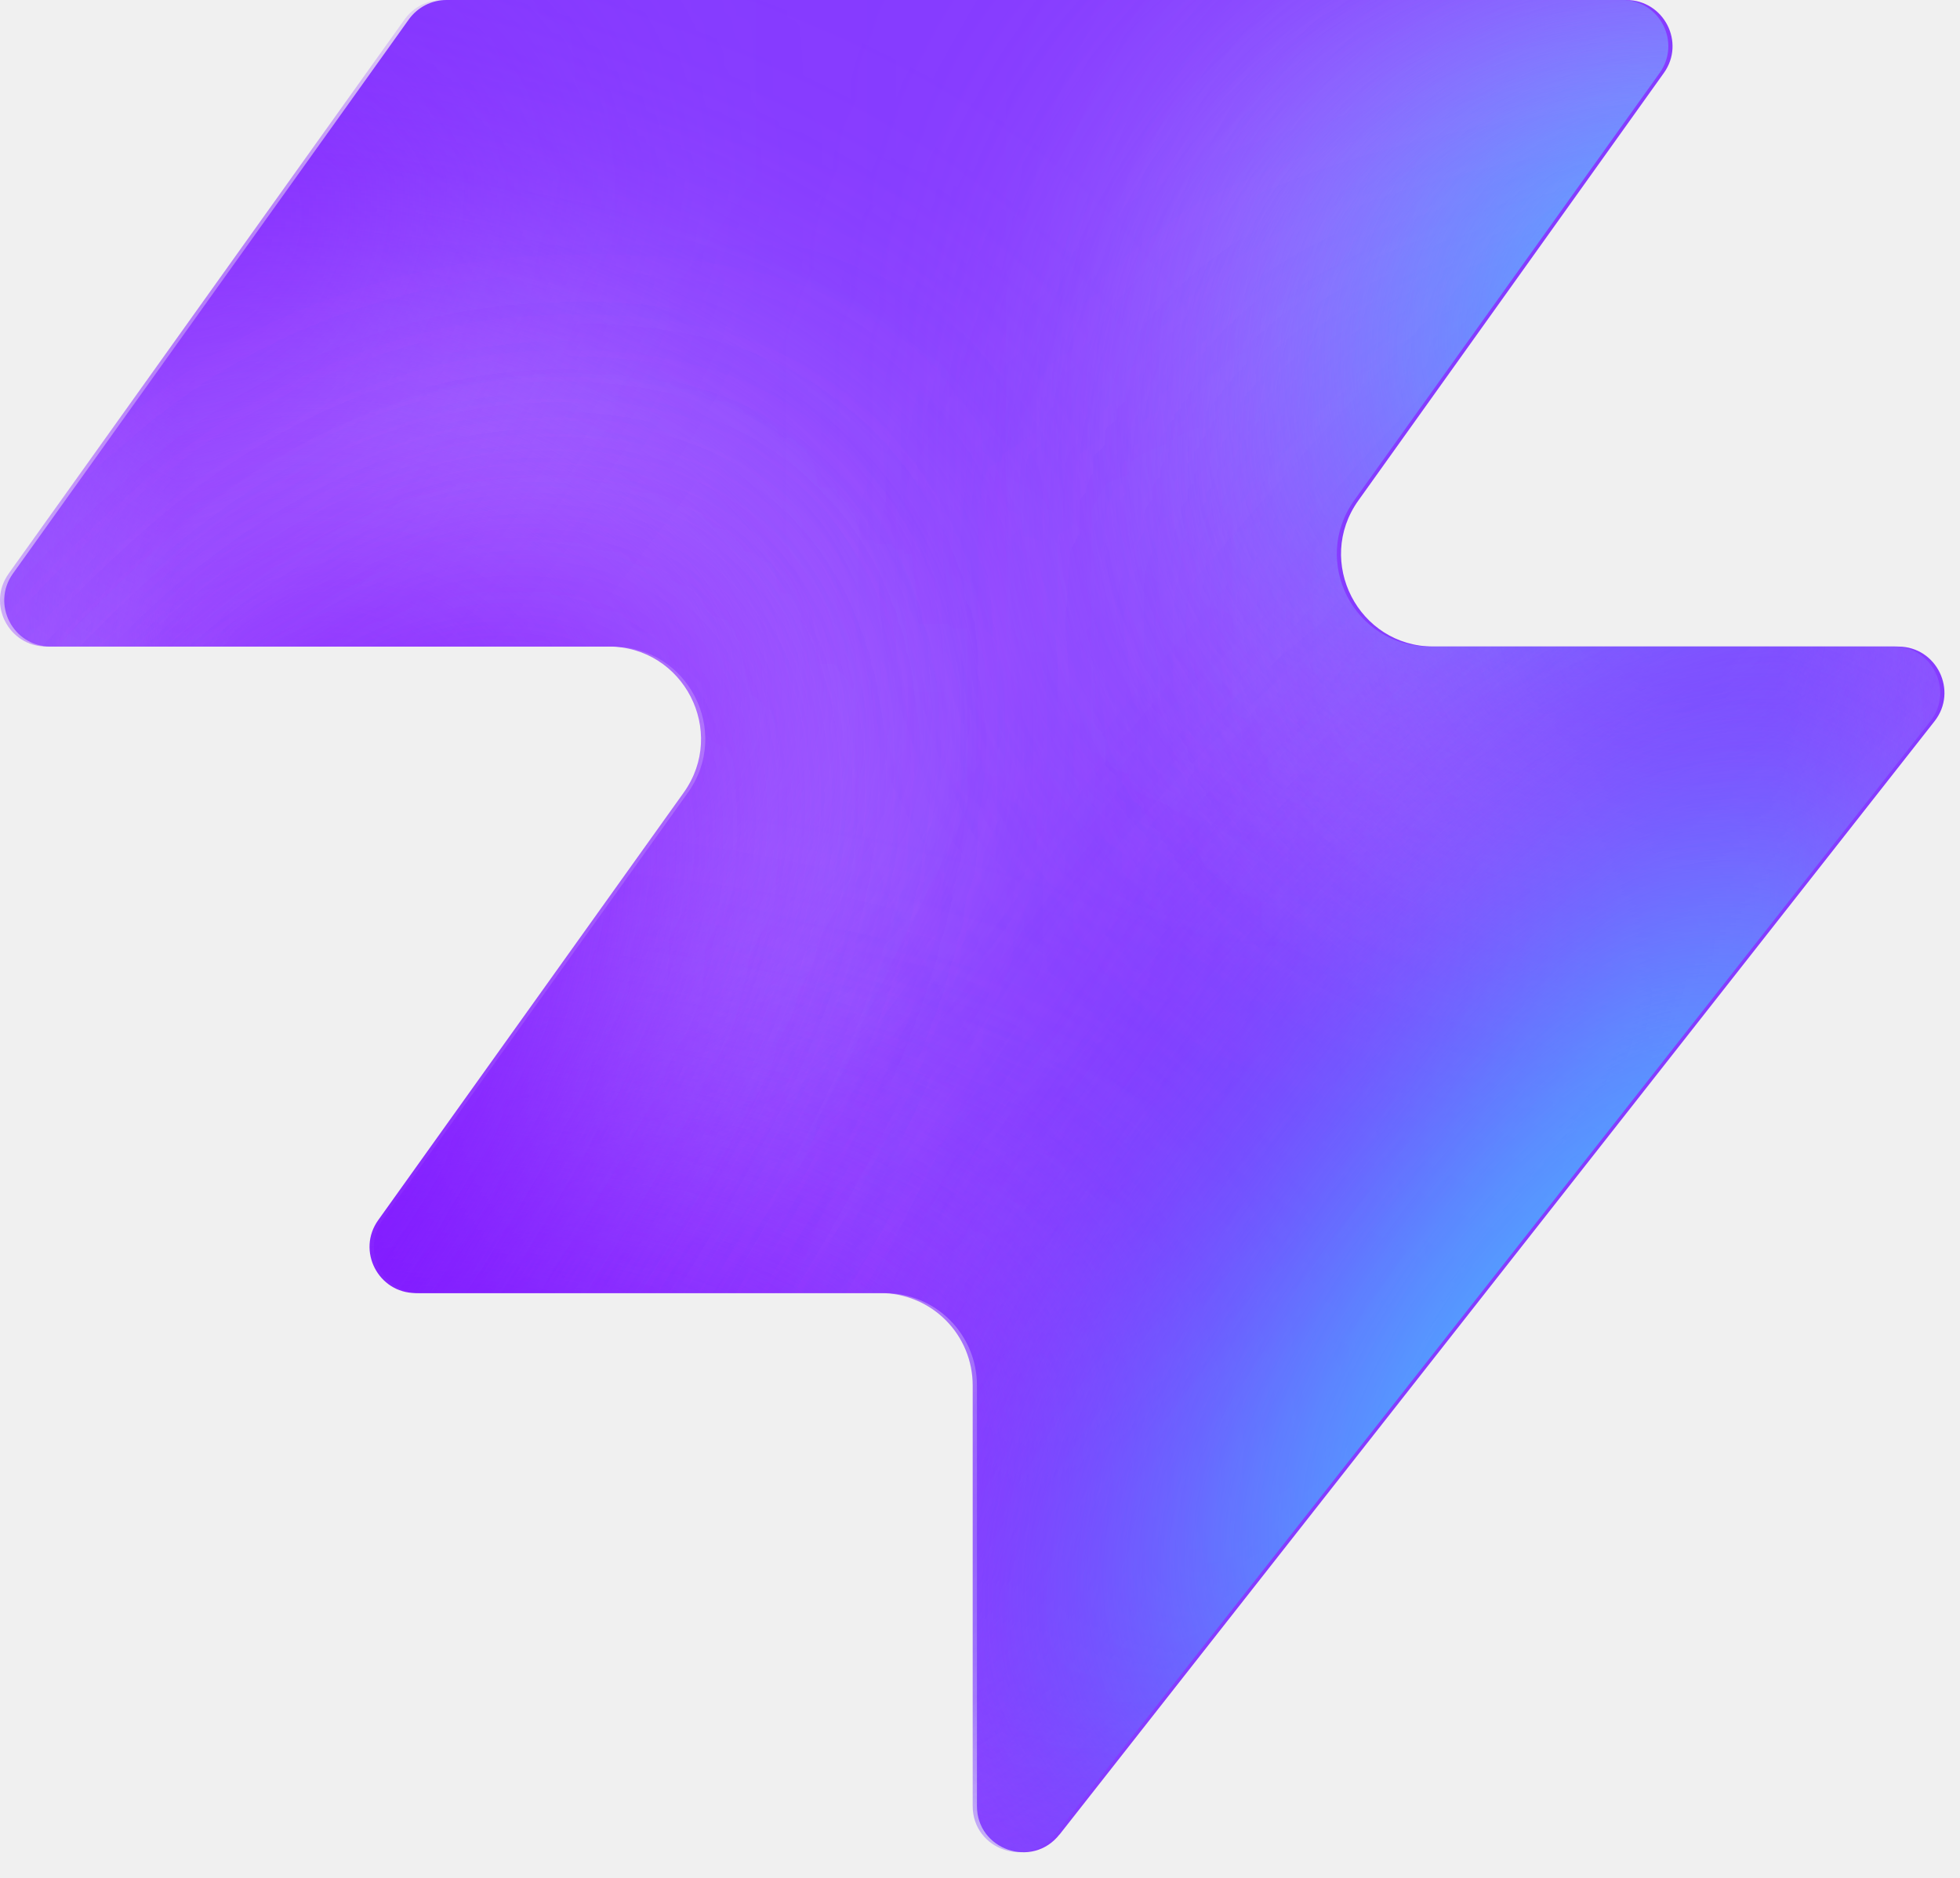
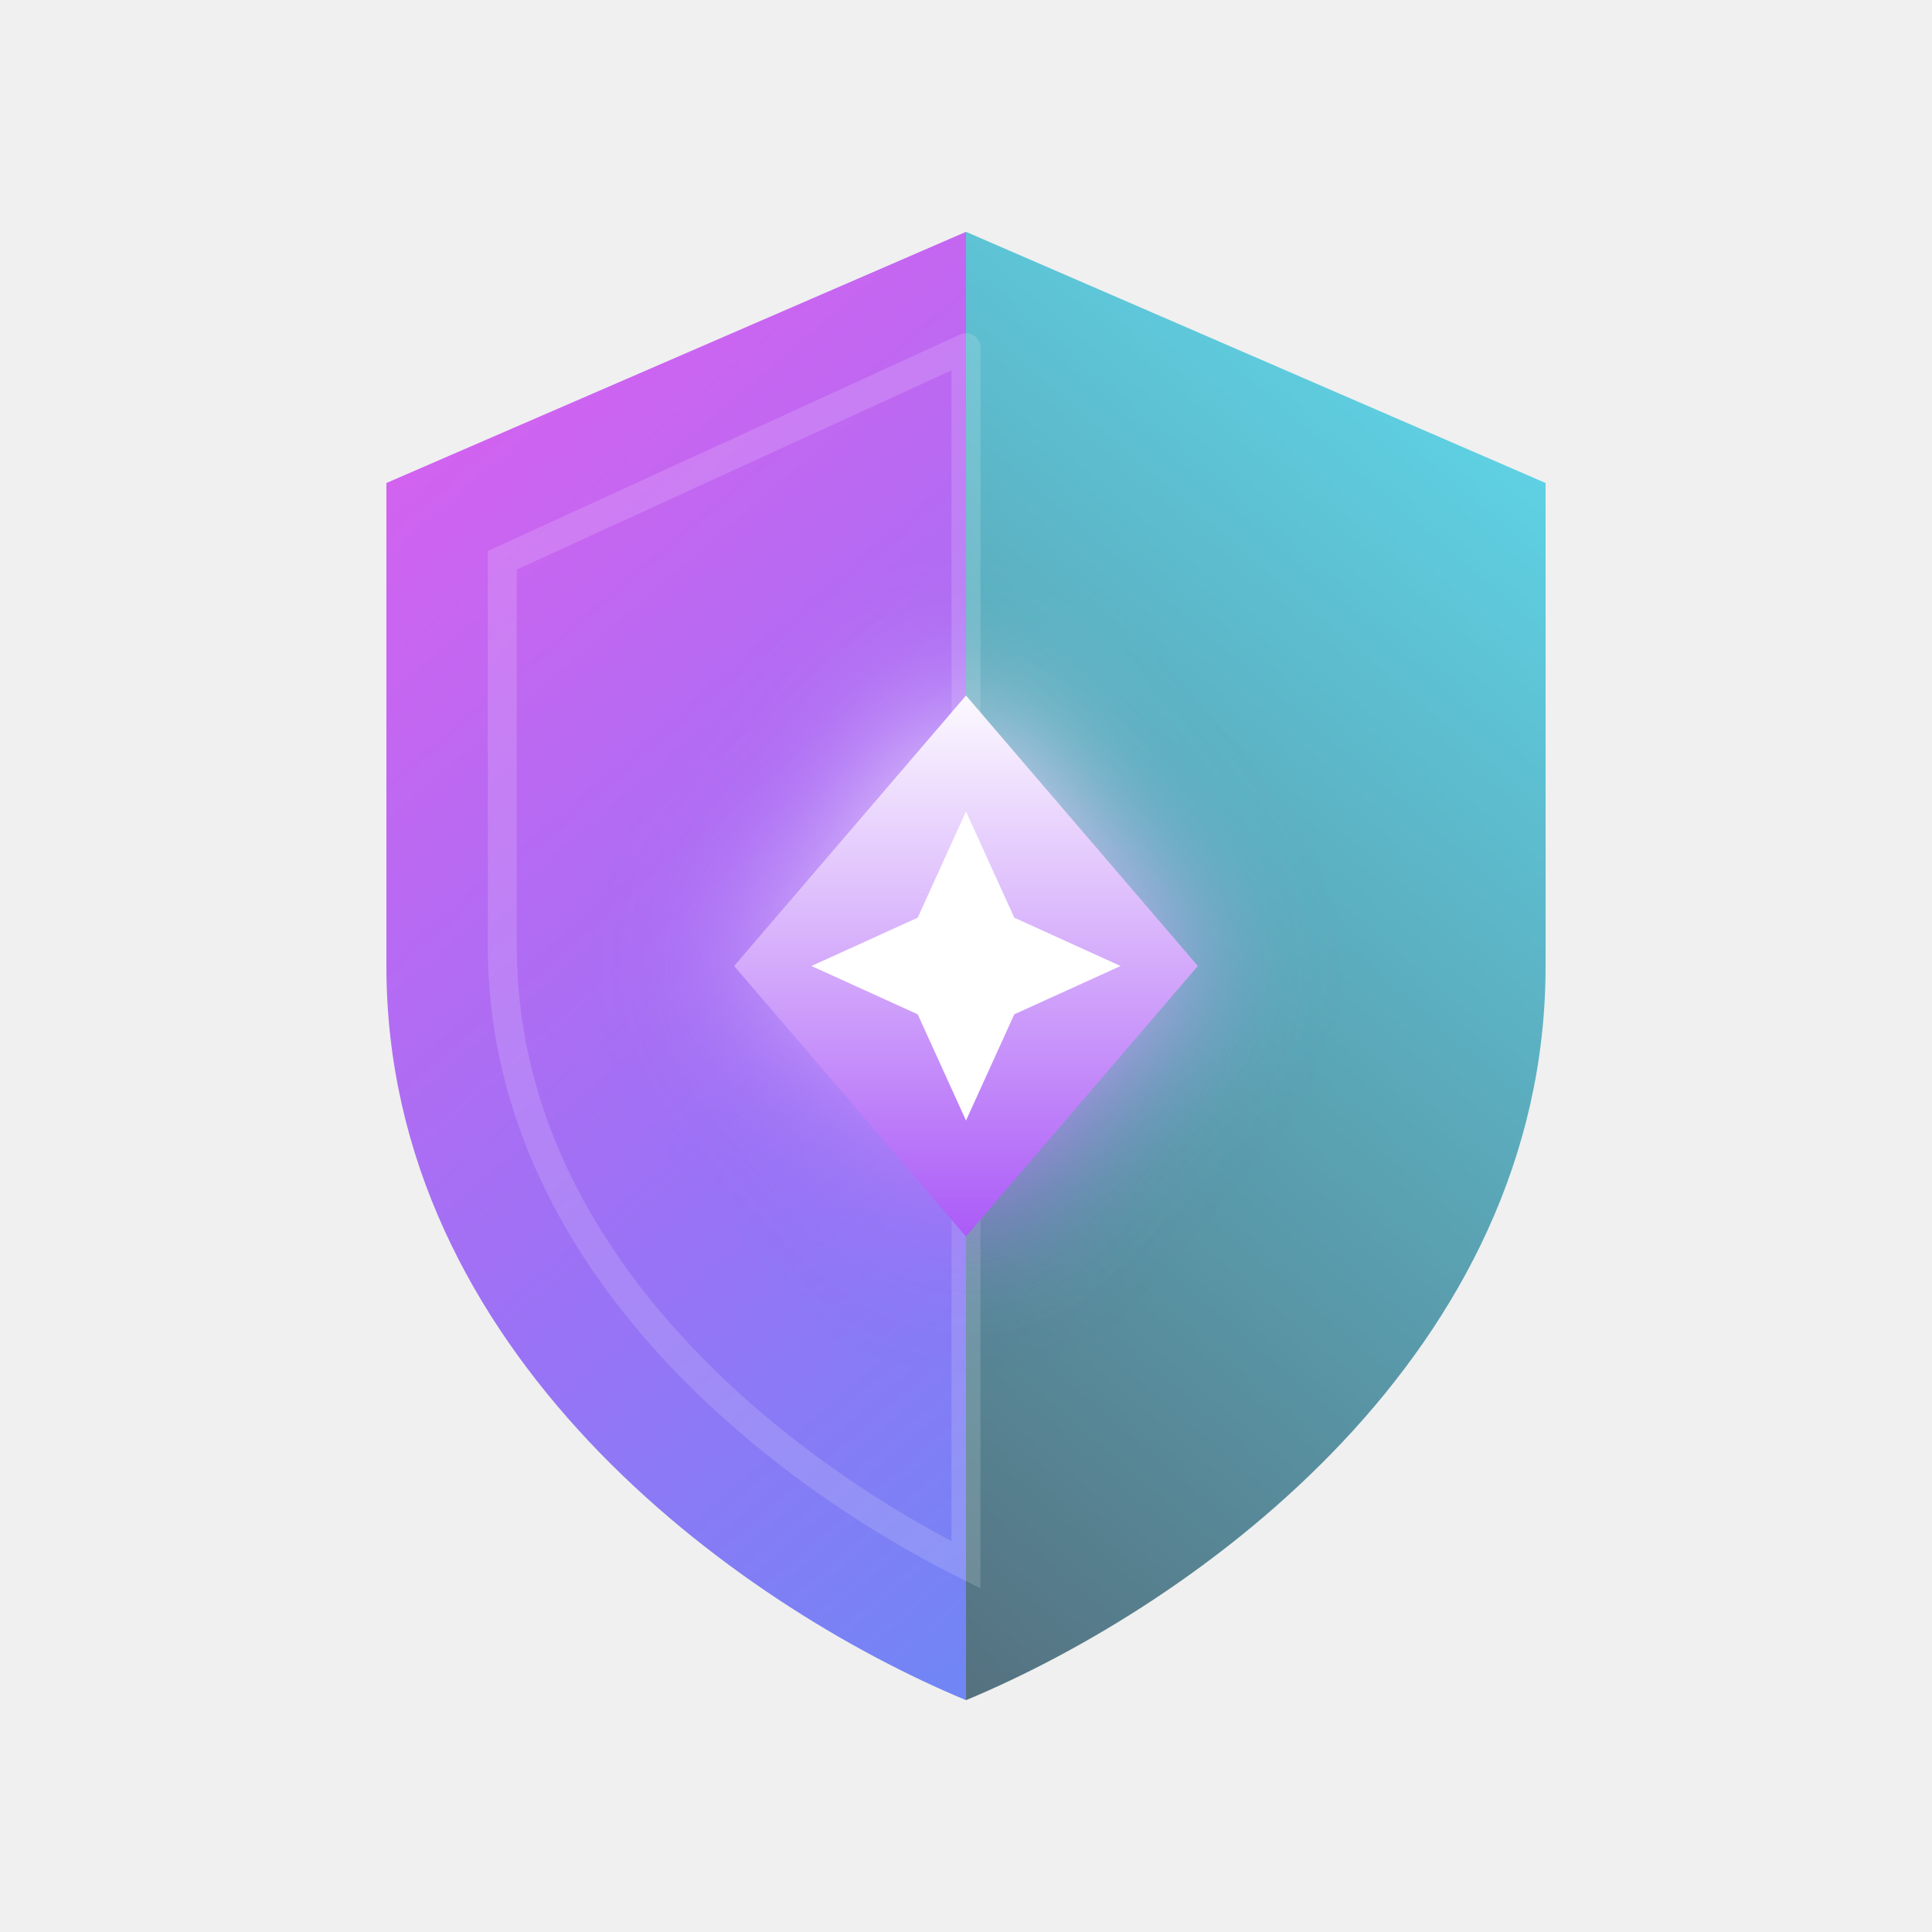
- <svg xmlns="http://www.w3.org/2000/svg" width="48" height="46" fill="none" viewBox="0 0 48 46">
-   <path fill="#863bff" d="M25.946 44.938c-.664.845-2.021.375-2.021-.698V33.937a2.26 2.26 0 0 0-2.262-2.262H10.287c-.92 0-1.456-1.04-.92-1.788l7.48-10.471c1.07-1.497 0-3.578-1.842-3.578H1.237c-.92 0-1.456-1.04-.92-1.788L10.013.474c.214-.297.556-.474.92-.474h28.894c.92 0 1.456 1.04.92 1.788l-7.48 10.471c-1.07 1.498 0 3.579 1.842 3.579h11.377c.943 0 1.473 1.088.89 1.83L25.947 44.94z" style="fill:#863bff;fill:color(display-p3 .525 .23 1);fill-opacity:1" />
-   <mask id="a" width="48" height="46" x="0" y="0" maskUnits="userSpaceOnUse" style="mask-type:alpha">
-     <path fill="#000" d="M25.842 44.938c-.664.844-2.021.375-2.021-.698V33.937a2.26 2.26 0 0 0-2.262-2.262H10.183c-.92 0-1.456-1.04-.92-1.788l7.48-10.471c1.07-1.498 0-3.579-1.842-3.579H1.133c-.92 0-1.456-1.04-.92-1.787L9.91.473c.214-.297.556-.474.92-.474h28.894c.92 0 1.456 1.04.92 1.788l-7.48 10.471c-1.07 1.498 0 3.578 1.842 3.578h11.377c.943 0 1.473 1.088.89 1.832L25.843 44.94z" style="fill:#000;fill-opacity:1" />
-   </mask>
-   <g mask="url(#a)">
-     <g filter="url(#b)">
-       <ellipse cx="5.508" cy="14.704" fill="#ede6ff" rx="5.508" ry="14.704" style="fill:#ede6ff;fill:color(display-p3 .927 .903 1);fill-opacity:1" transform="matrix(.00324 1 1 -.00324 -4.47 31.516)" />
-     </g>
-     <g filter="url(#c)">
-       <ellipse cx="10.399" cy="29.851" fill="#ede6ff" rx="10.399" ry="29.851" style="fill:#ede6ff;fill:color(display-p3 .927 .903 1);fill-opacity:1" transform="matrix(.00324 1 1 -.00324 -39.328 7.883)" />
-     </g>
-     <g filter="url(#d)">
-       <ellipse cx="5.508" cy="30.487" fill="#7e14ff" rx="5.508" ry="30.487" style="fill:#7e14ff;fill:color(display-p3 .492 .077 1);fill-opacity:1" transform="rotate(89.814 -25.913 -14.639)scale(1 -1)" />
-     </g>
-     <g filter="url(#e)">
-       <ellipse cx="5.508" cy="30.599" fill="#7e14ff" rx="5.508" ry="30.599" style="fill:#7e14ff;fill:color(display-p3 .492 .077 1);fill-opacity:1" transform="rotate(89.814 -32.644 -3.334)scale(1 -1)" />
-     </g>
-     <g filter="url(#f)">
-       <ellipse cx="5.508" cy="30.599" fill="#7e14ff" rx="5.508" ry="30.599" style="fill:#7e14ff;fill:color(display-p3 .492 .077 1);fill-opacity:1" transform="matrix(.00324 1 1 -.00324 -34.34 30.47)" />
-     </g>
-     <g filter="url(#g)">
-       <ellipse cx="14.072" cy="22.078" fill="#ede6ff" rx="14.072" ry="22.078" style="fill:#ede6ff;fill:color(display-p3 .927 .903 1);fill-opacity:1" transform="rotate(93.35 24.506 48.493)scale(-1 1)" />
-     </g>
-     <g filter="url(#h)">
-       <ellipse cx="3.47" cy="21.501" fill="#7e14ff" rx="3.47" ry="21.501" style="fill:#7e14ff;fill:color(display-p3 .492 .077 1);fill-opacity:1" transform="rotate(89.009 28.708 47.59)scale(-1 1)" />
-     </g>
-     <g filter="url(#i)">
-       <ellipse cx="3.47" cy="21.501" fill="#7e14ff" rx="3.47" ry="21.501" style="fill:#7e14ff;fill:color(display-p3 .492 .077 1);fill-opacity:1" transform="rotate(89.009 28.708 47.59)scale(-1 1)" />
-     </g>
-     <g filter="url(#j)">
-       <ellipse cx=".387" cy="8.972" fill="#7e14ff" rx="4.407" ry="29.108" style="fill:#7e14ff;fill:color(display-p3 .492 .077 1);fill-opacity:1" transform="rotate(39.51 .387 8.972)" />
-     </g>
-     <g filter="url(#k)">
-       <ellipse cx="47.523" cy="-6.092" fill="#7e14ff" rx="4.407" ry="29.108" style="fill:#7e14ff;fill:color(display-p3 .492 .077 1);fill-opacity:1" transform="rotate(37.892 47.523 -6.092)" />
-     </g>
-     <g filter="url(#l)">
-       <ellipse cx="41.412" cy="6.333" fill="#47bfff" rx="5.971" ry="9.665" style="fill:#47bfff;fill:color(display-p3 .28 .748 1);fill-opacity:1" transform="rotate(37.892 41.412 6.333)" />
-     </g>
-     <g filter="url(#m)">
-       <ellipse cx="-1.879" cy="38.332" fill="#7e14ff" rx="4.407" ry="29.108" style="fill:#7e14ff;fill:color(display-p3 .492 .077 1);fill-opacity:1" transform="rotate(37.892 -1.88 38.332)" />
-     </g>
-     <g filter="url(#n)">
-       <ellipse cx="-1.879" cy="38.332" fill="#7e14ff" rx="4.407" ry="29.108" style="fill:#7e14ff;fill:color(display-p3 .492 .077 1);fill-opacity:1" transform="rotate(37.892 -1.88 38.332)" />
-     </g>
-     <g filter="url(#o)">
-       <ellipse cx="35.651" cy="29.907" fill="#7e14ff" rx="4.407" ry="29.108" style="fill:#7e14ff;fill:color(display-p3 .492 .077 1);fill-opacity:1" transform="rotate(37.892 35.651 29.907)" />
-     </g>
-     <g filter="url(#p)">
-       <ellipse cx="38.418" cy="32.4" fill="#47bfff" rx="5.971" ry="15.297" style="fill:#47bfff;fill:color(display-p3 .28 .748 1);fill-opacity:1" transform="rotate(37.892 38.418 32.4)" />
-     </g>
-   </g>
+ <svg xmlns="http://www.w3.org/2000/svg" viewBox="0 0 100 100" width="100%" height="100%" fill="none">
  <defs>
-     <filter id="b" width="60.045" height="41.654" x="-19.77" y="16.149" color-interpolation-filters="sRGB" filterUnits="userSpaceOnUse">
-       <feFlood flood-opacity="0" result="BackgroundImageFix" />
-       <feBlend in="SourceGraphic" in2="BackgroundImageFix" result="shape" />
-       <feGaussianBlur result="effect1_foregroundBlur_2002_17158" stdDeviation="7.659" />
-     </filter>
-     <filter id="c" width="90.34" height="51.437" x="-54.613" y="-7.533" color-interpolation-filters="sRGB" filterUnits="userSpaceOnUse">
-       <feFlood flood-opacity="0" result="BackgroundImageFix" />
-       <feBlend in="SourceGraphic" in2="BackgroundImageFix" result="shape" />
-       <feGaussianBlur result="effect1_foregroundBlur_2002_17158" stdDeviation="7.659" />
-     </filter>
-     <filter id="d" width="79.355" height="29.4" x="-49.64" y="2.03" color-interpolation-filters="sRGB" filterUnits="userSpaceOnUse">
-       <feFlood flood-opacity="0" result="BackgroundImageFix" />
-       <feBlend in="SourceGraphic" in2="BackgroundImageFix" result="shape" />
-       <feGaussianBlur result="effect1_foregroundBlur_2002_17158" stdDeviation="4.596" />
-     </filter>
-     <filter id="e" width="79.579" height="29.4" x="-45.045" y="20.029" color-interpolation-filters="sRGB" filterUnits="userSpaceOnUse">
-       <feFlood flood-opacity="0" result="BackgroundImageFix" />
-       <feBlend in="SourceGraphic" in2="BackgroundImageFix" result="shape" />
-       <feGaussianBlur result="effect1_foregroundBlur_2002_17158" stdDeviation="4.596" />
-     </filter>
-     <filter id="f" width="79.579" height="29.4" x="-43.513" y="21.178" color-interpolation-filters="sRGB" filterUnits="userSpaceOnUse">
-       <feFlood flood-opacity="0" result="BackgroundImageFix" />
-       <feBlend in="SourceGraphic" in2="BackgroundImageFix" result="shape" />
-       <feGaussianBlur result="effect1_foregroundBlur_2002_17158" stdDeviation="4.596" />
-     </filter>
-     <filter id="g" width="74.749" height="58.852" x="15.756" y="-17.901" color-interpolation-filters="sRGB" filterUnits="userSpaceOnUse">
-       <feFlood flood-opacity="0" result="BackgroundImageFix" />
-       <feBlend in="SourceGraphic" in2="BackgroundImageFix" result="shape" />
-       <feGaussianBlur result="effect1_foregroundBlur_2002_17158" stdDeviation="7.659" />
-     </filter>
-     <filter id="h" width="61.377" height="25.362" x="23.548" y="2.284" color-interpolation-filters="sRGB" filterUnits="userSpaceOnUse">
-       <feFlood flood-opacity="0" result="BackgroundImageFix" />
-       <feBlend in="SourceGraphic" in2="BackgroundImageFix" result="shape" />
-       <feGaussianBlur result="effect1_foregroundBlur_2002_17158" stdDeviation="4.596" />
-     </filter>
-     <filter id="i" width="61.377" height="25.362" x="23.548" y="2.284" color-interpolation-filters="sRGB" filterUnits="userSpaceOnUse">
-       <feFlood flood-opacity="0" result="BackgroundImageFix" />
-       <feBlend in="SourceGraphic" in2="BackgroundImageFix" result="shape" />
-       <feGaussianBlur result="effect1_foregroundBlur_2002_17158" stdDeviation="4.596" />
-     </filter>
-     <filter id="j" width="56.045" height="63.649" x="-27.636" y="-22.853" color-interpolation-filters="sRGB" filterUnits="userSpaceOnUse">
-       <feFlood flood-opacity="0" result="BackgroundImageFix" />
-       <feBlend in="SourceGraphic" in2="BackgroundImageFix" result="shape" />
-       <feGaussianBlur result="effect1_foregroundBlur_2002_17158" stdDeviation="4.596" />
-     </filter>
-     <filter id="k" width="54.814" height="64.646" x="20.116" y="-38.415" color-interpolation-filters="sRGB" filterUnits="userSpaceOnUse">
-       <feFlood flood-opacity="0" result="BackgroundImageFix" />
-       <feBlend in="SourceGraphic" in2="BackgroundImageFix" result="shape" />
-       <feGaussianBlur result="effect1_foregroundBlur_2002_17158" stdDeviation="4.596" />
-     </filter>
-     <filter id="l" width="33.541" height="35.313" x="24.641" y="-11.323" color-interpolation-filters="sRGB" filterUnits="userSpaceOnUse">
-       <feFlood flood-opacity="0" result="BackgroundImageFix" />
-       <feBlend in="SourceGraphic" in2="BackgroundImageFix" result="shape" />
-       <feGaussianBlur result="effect1_foregroundBlur_2002_17158" stdDeviation="4.596" />
-     </filter>
-     <filter id="m" width="54.814" height="64.646" x="-29.286" y="6.009" color-interpolation-filters="sRGB" filterUnits="userSpaceOnUse">
-       <feFlood flood-opacity="0" result="BackgroundImageFix" />
-       <feBlend in="SourceGraphic" in2="BackgroundImageFix" result="shape" />
-       <feGaussianBlur result="effect1_foregroundBlur_2002_17158" stdDeviation="4.596" />
-     </filter>
-     <filter id="n" width="54.814" height="64.646" x="-29.286" y="6.009" color-interpolation-filters="sRGB" filterUnits="userSpaceOnUse">
-       <feFlood flood-opacity="0" result="BackgroundImageFix" />
-       <feBlend in="SourceGraphic" in2="BackgroundImageFix" result="shape" />
-       <feGaussianBlur result="effect1_foregroundBlur_2002_17158" stdDeviation="4.596" />
-     </filter>
-     <filter id="o" width="54.814" height="64.646" x="8.244" y="-2.416" color-interpolation-filters="sRGB" filterUnits="userSpaceOnUse">
-       <feFlood flood-opacity="0" result="BackgroundImageFix" />
-       <feBlend in="SourceGraphic" in2="BackgroundImageFix" result="shape" />
-       <feGaussianBlur result="effect1_foregroundBlur_2002_17158" stdDeviation="4.596" />
-     </filter>
-     <filter id="p" width="39.409" height="43.623" x="18.713" y="10.588" color-interpolation-filters="sRGB" filterUnits="userSpaceOnUse">
-       <feFlood flood-opacity="0" result="BackgroundImageFix" />
-       <feBlend in="SourceGraphic" in2="BackgroundImageFix" result="shape" />
-       <feGaussianBlur result="effect1_foregroundBlur_2002_17158" stdDeviation="4.596" />
+     <linearGradient id="logo-shield-grad-1" x1="20" y1="15" x2="80" y2="85" gradientUnits="userSpaceOnUse">
+       <stop offset="0%" stop-color="#d946ef" />
+       <stop offset="50%" stop-color="#8b5cf6" />
+       <stop offset="100%" stop-color="#3b82f6" />
+     </linearGradient>
+     <linearGradient id="logo-shield-grad-2" x1="80" y1="15" x2="20" y2="85" gradientUnits="userSpaceOnUse">
+       <stop offset="0%" stop-color="#22d3ee" />
+       <stop offset="100%" stop-color="#0f172a" />
+     </linearGradient>
+     <linearGradient id="logo-glow-grad" x1="50" y1="35" x2="50" y2="65" gradientUnits="userSpaceOnUse">
+       <stop offset="0%" stop-color="#ffffff" />
+       <stop offset="100%" stop-color="#a855f7" />
+     </linearGradient>
+     <filter id="logo-core-glow" x="-50%" y="-50%" width="200%" height="200%">
+       <feGaussianBlur stdDeviation="3.5" result="blur" />
+       <feMerge>
+         <feMergeNode in="blur" />
+         <feMergeNode in="SourceGraphic" />
+       </feMerge>
    </filter>
  </defs>
+   <path d="M 50,12 L 20,25 V 50 C 20,70 38,83 50,88 Z" fill="url(#logo-shield-grad-1)" fill-opacity="0.85" />
+   <path d="M 50,12 L 80,25 V 50 C 80,70 62,83 50,88 Z" fill="url(#logo-shield-grad-2)" fill-opacity="0.7" />
+   <path d="M 50,18 L 26,29 V 49 C 26,65 40,76 50,81 V 18" stroke="#ffffff" stroke-width="1.5" stroke-opacity="0.15" stroke-linecap="round" />
+   <path d="M 50,36 L 62,50 L 50,64 L 38,50 Z" fill="url(#logo-glow-grad)" filter="url(#logo-core-glow)" />
+   <path d="M 50,42 L 52.5,47.5 L 58,50 L 52.5,52.5 L 50,58 L 47.5,52.5 L 42,50 L 47.5,47.5 Z" fill="#ffffff" />
</svg>
